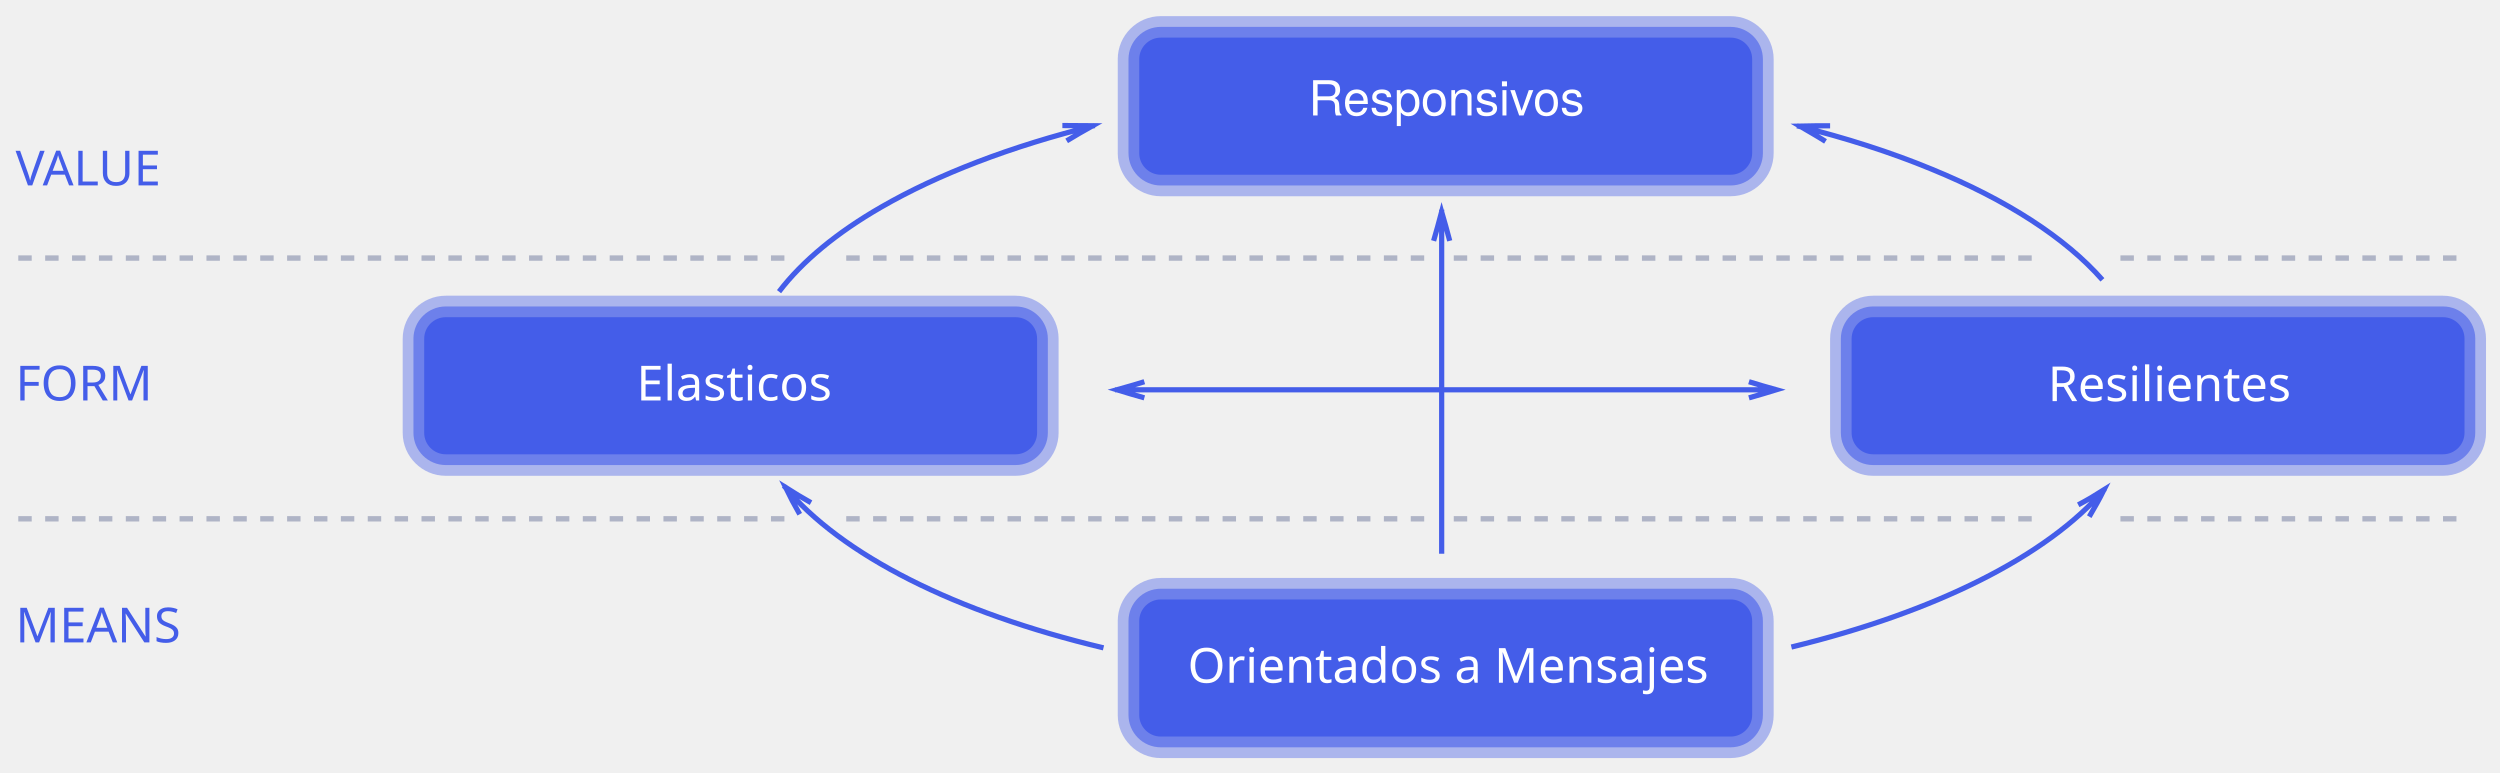
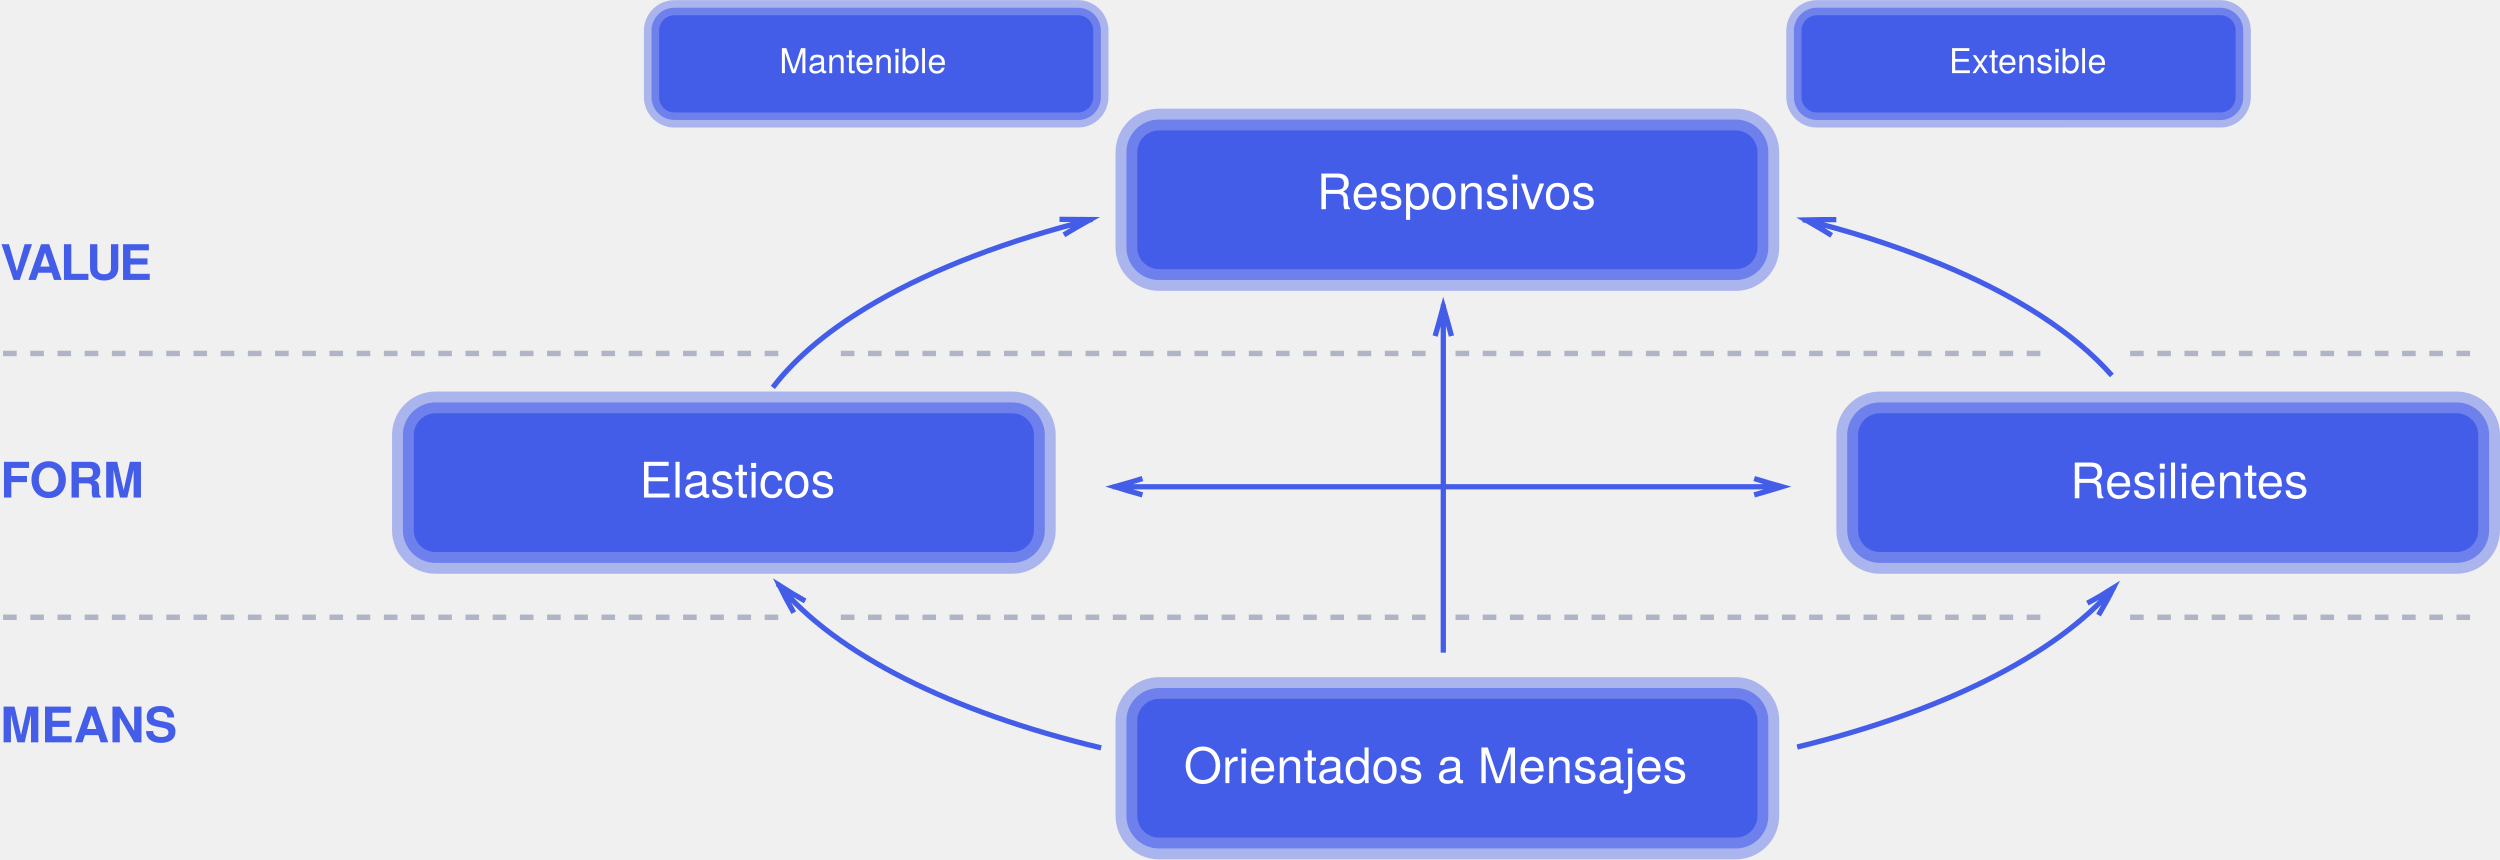
- <svg xmlns="http://www.w3.org/2000/svg" version="1.1" id="Layer_1" x="0px" y="0px" viewBox="0 0 930 287.3" style="enable-background:new 0 0 930 287.3;" xml:space="preserve">
-   <style type="text/css">
- 	.st0{fill:none;stroke:#AFB4C6;stroke-width:2;stroke-miterlimit:10;stroke-dasharray:5;}
- 	.st1{fill:#445DE9;}
- 	.st2{font-family:'HelveticaNeue-Bold';}
- 	.st3{font-size:18px;}
- 	.st4{opacity:0.4;fill:#445DE9;enable-background:new    ;}
- 	.st5{opacity:0.6;fill:#445DE9;enable-background:new    ;}
- 	.st6{fill:#FFFFFF;}
- 	.st7{font-family:'HelveticaNeue';}
- 	.st8{font-family:'HelveticaNeue-Medium';}
- 	.st9{fill:none;stroke:#445DE9;stroke-width:1.94;stroke-miterlimit:10;}
- </style>
-   <g>
+ <svg xmlns="http://www.w3.org/2000/svg" id="Layer_1" data-name="Layer 1" viewBox="0 0 919.13 315.95">
+   <g id="backlayer">
    <g>
-       <line class="st0" x1="6.8" y1="96" x2="291.8" y2="96" />
-       <line class="st0" x1="314.8" y1="96" x2="533.8" y2="96" />
-       <line class="st0" x1="540.8" y1="96" x2="757.8" y2="96" />
-       <line class="st0" x1="788.8" y1="96" x2="914.8" y2="96" />
+       <line x1="1.13" y1="129.95" x2="286.13" y2="129.95" fill="none" stroke="#afb4c6" stroke-miterlimit="10" stroke-width="2" stroke-dasharray="5" />
+       <line x1="309.13" y1="129.95" x2="528.13" y2="129.95" fill="none" stroke="#afb4c6" stroke-miterlimit="10" stroke-width="2" stroke-dasharray="5" />
+       <line x1="535.13" y1="129.95" x2="752.13" y2="129.95" fill="none" stroke="#afb4c6" stroke-miterlimit="10" stroke-width="2" stroke-dasharray="5" />
+       <line x1="783.13" y1="129.95" x2="909.13" y2="129.95" fill="none" stroke="#afb4c6" stroke-miterlimit="10" stroke-width="2" stroke-dasharray="5" />
    </g>
    <g>
-       <line class="st0" x1="6.8" y1="193" x2="291.8" y2="193" />
-       <line class="st0" x1="314.8" y1="193" x2="531.8" y2="193" />
-       <line class="st0" x1="540.8" y1="193" x2="757.8" y2="193" />
-       <line class="st0" x1="788.8" y1="193" x2="914.8" y2="193" />
+       <line x1="1.13" y1="226.95" x2="286.13" y2="226.95" fill="none" stroke="#afb4c6" stroke-miterlimit="10" stroke-width="2" stroke-dasharray="5" />
+       <line x1="309.13" y1="226.95" x2="526.13" y2="226.95" fill="none" stroke="#afb4c6" stroke-miterlimit="10" stroke-width="2" stroke-dasharray="5" />
+       <line x1="535.13" y1="226.95" x2="752.13" y2="226.95" fill="none" stroke="#afb4c6" stroke-miterlimit="10" stroke-width="2" stroke-dasharray="5" />
+       <line x1="783.13" y1="226.95" x2="909.13" y2="226.95" fill="none" stroke="#afb4c6" stroke-miterlimit="10" stroke-width="2" stroke-dasharray="5" />
    </g>
    <g>
-       <text transform="matrix(1 0 0 1 5.7999 148.965)" class="st1 st2 st3">FORM</text>
-       <text transform="matrix(1 0 0 1 5.7999 238.965)" class="st1 st2 st3">MEANS</text>
-       <text transform="matrix(1 0 0 1 5.7999 68.965)" class="st1 st2 st3">VALUE</text>
+       <text transform="translate(0.13 182.91)" font-size="18" fill="#445de9" font-family="HelveticaNeue-Bold, Helvetica Neue" font-weight="700" style="isolation: isolate">FORM</text>
+       <text transform="translate(0.13 272.91)" font-size="18" fill="#445de9" font-family="HelveticaNeue-Bold, Helvetica Neue" font-weight="700" style="isolation: isolate">MEANS</text>
+       <text transform="translate(0.13 102.91)" font-size="18" fill="#445de9" font-family="HelveticaNeue-Bold, Helvetica Neue" font-weight="700" letter-spacing="-0.05em" style="isolation: isolate">VALUE</text>
    </g>
  </g>
-   <g id="Layer_1_1_">
+   <g id="arrows">
+     <path d="M407.2,89.4c-31.1,7.7-58.2,18.1-79.5,30.4-16.3,9.4-29.2,20-37.9,31.4M395.2,89.4c3.9,0,7.3.1,11.2.1-3.4,1.9-6.3,3.6-9.6,5.6M291.6,223.4c21.3,25.8,63.9,47.2,118.9,60.3M297.5,234c-2-3.5-3.6-6.5-5.3-10,3.3,2.1,6.1,3.8,9.5,5.7m364.7,53.7c53.5-13,95.2-33.8,116.6-58.8m-5.8,10.3c2-3.4,3.7-6.4,5.5-10-3.3,2.1-6.2,3.8-9.6,5.6m9-83.7c-13.8-15.7-35.7-29.8-63.6-41.2a353.91,353.91,0,0,0-50-16.1m12.3,0c-3.9,0-7.3,0-11.3.1,3.4,2,6.3,3.6,9.6,5.7M536.3,120.7v128m-3-116.4c1.1-3.8,2-7,3-10.8,1.1,3.8,2,7,3,10.8M414.8,187.7h246m-235.1,3c-3.6-1-6.6-1.9-10.2-3,3.6-1,6.6-1.9,10.2-3m224.9,6c3.6-1,6.6-1.9,10.2-3-3.6-1-6.6-1.9-10.2-3" transform="translate(-5.67 -8.75)" fill="none" stroke="#445de9" stroke-miterlimit="10" stroke-width="1.94" />
+   </g>
+   <g id="traits">
    <g>
-       <path class="st4" d="M431.8,73c-8.8,0-16-7.2-16-16V22c0-8.8,7.2-16,16-16h212c8.8,0,16,7.2,16,16v35c0,8.8-7.2,16-16,16H431.8z" />
-       <path class="st5" d="M431.8,69c-6.6,0-12-5.4-12-12V22c0-6.6,5.4-12,12-12h212c6.6,0,12,5.4,12,12v35c0,6.6-5.4,12-12,12H431.8z" />
-       <path class="st1" d="M643.8,14h-212c-4.4,0-8,3.6-8,8v35c0,4.4,3.6,8,8,8h212c4.4,0,8-3.6,8-8V22C651.8,17.5,648.2,14,643.8,14z" />
-       <text transform="matrix(1 0 0 1 486.8 42.9651)" class="st6 st7 st3">Responsivos</text>
      <g>
-         <path class="st4" d="M696.8,177c-8.8,0-16-7.2-16-16v-35c0-8.8,7.2-16,16-16h212c8.8,0,16,7.2,16,16v35c0,8.8-7.2,16-16,16H696.8     z" />
-         <path class="st5" d="M696.8,173c-6.6,0-12-5.4-12-12v-35c0-6.6,5.4-12,12-12h212c6.6,0,12,5.4,12,12v35c0,6.6-5.4,12-12,12H696.8     z" />
-         <path class="st1" d="M908.8,118h-212c-4.4,0-8,3.6-8,8v35c0,4.4,3.6,8,8,8h212c4.4,0,8-3.6,8-8v-35     C916.8,121.5,913.2,118,908.8,118z" />
-         <text transform="matrix(1 0 0 1 761.8 149.2253)" class="st6 st8 st3">Resilientes</text>
+         <path d="M431.8,115.7a16,16,0,0,1-16-16v-35a16,16,0,0,1,16-16h212a16,16,0,0,1,16,16v35a16,16,0,0,1-16,16Z" transform="translate(-5.67 -8.75)" fill="#445de9" opacity="0.4" style="isolation: isolate" />
+         <path d="M431.8,111.7a12,12,0,0,1-12-12v-35a12,12,0,0,1,12-12h212a12,12,0,0,1,12,12v35a12,12,0,0,1-12,12Z" transform="translate(-5.67 -8.75)" fill="#445de9" opacity="0.6" style="isolation: isolate" />
+         <path d="M643.8,56.7h-212a8,8,0,0,0-8,8v35a8,8,0,0,0,8,8h212a8,8,0,0,0,8-8v-35A8,8,0,0,0,643.8,56.7Z" transform="translate(-5.67 -8.75)" fill="#445de9" />
+         <text transform="translate(484.13 76.92)" font-size="18" fill="#fff" font-family="HelveticaNeue, Helvetica Neue" style="isolation: isolate">Responsivos</text>
      </g>
      <g>
-         <path class="st4" d="M431.8,282c-8.8,0-16-7.2-16-16v-35c0-8.8,7.2-16,16-16h212c8.8,0,16,7.2,16,16v35c0,8.8-7.2,16-16,16H431.8     z" />
-         <path class="st5" d="M431.8,278c-6.6,0-12-5.4-12-12v-35c0-6.6,5.4-12,12-12h212c6.6,0,12,5.4,12,12v35c0,6.6-5.4,12-12,12H431.8     z" />
-         <path class="st1" d="M643.8,223h-212c-4.4,0-8,3.6-8,8v35c0,4.4,3.6,8,8,8h212c4.4,0,8-3.6,8-8v-35     C651.8,226.5,648.2,223,643.8,223z" />
+         <path d="M253.6,55.65a11.23,11.23,0,0,1-11.2-11.2V20a11.23,11.23,0,0,1,11.2-11.2H402A11.23,11.23,0,0,1,413.2,20v24.5A11.23,11.23,0,0,1,402,55.65Z" transform="translate(-5.67 -8.75)" fill="#445de9" opacity="0.4" style="isolation: isolate" />
+         <path d="M253.6,52.85a8.42,8.42,0,0,1-8.4-8.4V20a8.42,8.42,0,0,1,8.4-8.4H402a8.42,8.42,0,0,1,8.4,8.4v24.5a8.42,8.42,0,0,1-8.4,8.4Z" transform="translate(-5.67 -8.75)" fill="#445de9" opacity="0.6" style="isolation: isolate" />
+         <path d="M402,14.35H253.6A5.62,5.62,0,0,0,248,20v24.5a5.62,5.62,0,0,0,5.6,5.6H402a5.62,5.62,0,0,0,5.6-5.6V20A5.57,5.57,0,0,0,402,14.35Z" transform="translate(-5.67 -8.75)" fill="#445de9" />
+         <text transform="translate(286.53 26.88)" font-size="12.6" fill="#fff" font-family="HelveticaNeue, Helvetica Neue" style="isolation: isolate">Mantenible</text>
      </g>
-       <text transform="matrix(1 0 0 1 441.8 253.9655)" class="st6 st8 st3">Orientados a Mensajes</text>
      <g>
-         <path class="st4" d="M165.8,177c-8.8,0-16-7.2-16-16v-35c0-8.8,7.2-16,16-16h212c8.8,0,16,7.2,16,16v35c0,8.8-7.2,16-16,16H165.8     z" />
-         <path class="st5" d="M165.8,173c-6.6,0-12-5.4-12-12v-35c0-6.6,5.4-12,12-12h212c6.6,0,12,5.4,12,12v35c0,6.6-5.4,12-12,12H165.8     z" />
-         <path class="st1" d="M377.8,118h-212c-4.4,0-8,3.6-8,8v35c0,4.4,3.6,8,8,8h212c4.4,0,8-3.6,8-8v-35     C385.8,121.5,382.2,118,377.8,118z" />
-         <text transform="matrix(1 0 0 1 236.8 148.965)" class="st6 st8 st3">Elasticos</text>
+         <path d="M673.6,55.65a11.23,11.23,0,0,1-11.2-11.2V20a11.23,11.23,0,0,1,11.2-11.2H822A11.23,11.23,0,0,1,833.2,20v24.5A11.23,11.23,0,0,1,822,55.65Z" transform="translate(-5.67 -8.75)" fill="#445de9" opacity="0.4" style="isolation: isolate" />
+         <path d="M673.6,52.85a8.42,8.42,0,0,1-8.4-8.4V20a8.42,8.42,0,0,1,8.4-8.4H822a8.42,8.42,0,0,1,8.4,8.4v24.5a8.42,8.42,0,0,1-8.4,8.4Z" transform="translate(-5.67 -8.75)" fill="#445de9" opacity="0.6" style="isolation: isolate" />
+         <path d="M822,14.35H673.6A5.62,5.62,0,0,0,668,20v24.5a5.62,5.62,0,0,0,5.6,5.6H822a5.62,5.62,0,0,0,5.6-5.6V20A5.57,5.57,0,0,0,822,14.35Z" transform="translate(-5.67 -8.75)" fill="#445de9" />
+         <text transform="translate(716.53 26.88)" font-size="12.6" fill="#fff" font-family="HelveticaNeue, Helvetica Neue" style="isolation: isolate">Extensible</text>
+       </g>
+       <g>
+         <path d="M696.8,219.7a16,16,0,0,1-16-16v-35a16,16,0,0,1,16-16h212a16,16,0,0,1,16,16v35a16,16,0,0,1-16,16Z" transform="translate(-5.67 -8.75)" fill="#445de9" opacity="0.4" style="isolation: isolate" />
+         <path d="M696.8,215.7a12,12,0,0,1-12-12v-35a12,12,0,0,1,12-12h212a12,12,0,0,1,12,12v35a12,12,0,0,1-12,12Z" transform="translate(-5.67 -8.75)" fill="#445de9" opacity="0.6" style="isolation: isolate" />
+         <path d="M908.8,160.7h-212a8,8,0,0,0-8,8v35a8,8,0,0,0,8,8h212a8,8,0,0,0,8-8v-35A8,8,0,0,0,908.8,160.7Z" transform="translate(-5.67 -8.75)" fill="#445de9" />
+         <text transform="translate(761.13 183.18)" font-size="18" fill="#fff" font-family="HelveticaNeue-Medium, Helvetica Neue" style="isolation: isolate">Resilientes</text>
+       </g>
+       <g>
+         <path d="M431.8,324.7a16,16,0,0,1-16-16v-35a16,16,0,0,1,16-16h212a16,16,0,0,1,16,16v35a16,16,0,0,1-16,16Z" transform="translate(-5.67 -8.75)" fill="#445de9" opacity="0.4" style="isolation: isolate" />
+         <path d="M431.8,320.7a12,12,0,0,1-12-12v-35a12,12,0,0,1,12-12h212a12,12,0,0,1,12,12v35a12,12,0,0,1-12,12Z" transform="translate(-5.67 -8.75)" fill="#445de9" opacity="0.6" style="isolation: isolate" />
+         <path d="M643.8,265.7h-212a8,8,0,0,0-8,8v35a8,8,0,0,0,8,8h212a8,8,0,0,0,8-8v-35A8,8,0,0,0,643.8,265.7Z" transform="translate(-5.67 -8.75)" fill="#445de9" />
+         <text transform="translate(435.24 287.92)" font-size="18" fill="#fff" font-family="HelveticaNeue-Medium, Helvetica Neue" style="isolation: isolate">Orientados a Mensajes</text>
+       </g>
+       <g>
+         <path d="M165.8,219.7a16,16,0,0,1-16-16v-35a16,16,0,0,1,16-16h212a16,16,0,0,1,16,16v35a16,16,0,0,1-16,16Z" transform="translate(-5.67 -8.75)" fill="#445de9" opacity="0.4" style="isolation: isolate" />
+         <path d="M165.8,215.7a12,12,0,0,1-12-12v-35a12,12,0,0,1,12-12h212a12,12,0,0,1,12,12v35a12,12,0,0,1-12,12Z" transform="translate(-5.67 -8.75)" fill="#445de9" opacity="0.6" style="isolation: isolate" />
+         <path d="M377.8,160.7h-212a8,8,0,0,0-8,8v35a8,8,0,0,0,8,8h212a8,8,0,0,0,8-8v-35A8,8,0,0,0,377.8,160.7Z" transform="translate(-5.67 -8.75)" fill="#445de9" />
+         <text transform="translate(235.13 182.91)" font-size="18" fill="#fff" font-family="HelveticaNeue-Medium, Helvetica Neue" style="isolation: isolate">Elasticos</text>
      </g>
    </g>
  </g>
-   <g id="Layer_2">
-     <path class="st9" d="M407.2,46.7c-31.1,7.7-58.2,18.1-79.5,30.4c-16.3,9.4-29.2,20-37.9,31.4 M395.2,46.7c3.9,0,7.3,0.1,11.2,0.1   c-3.4,1.9-6.3,3.6-9.6,5.6 M291.6,180.7c21.3,25.8,63.9,47.2,118.9,60.3 M297.5,191.3c-2-3.5-3.6-6.5-5.3-10   c3.3,2.1,6.1,3.8,9.5,5.7 M666.4,240.7c53.5-13,95.2-33.8,116.6-58.8 M777.2,192.2c2-3.4,3.7-6.4,5.5-10c-3.3,2.1-6.2,3.8-9.6,5.6    M782.1,104.1c-13.8-15.7-35.7-29.8-63.6-41.2c-15-6.2-31.8-11.6-50-16.1 M680.8,46.8c-3.9,0-7.3,0-11.3,0.1c3.4,2,6.3,3.6,9.6,5.7    M536.3,78v128 M533.3,89.6c1.1-3.8,2-7,3-10.8c1.1,3.8,2,7,3,10.8 M414.8,145h246 M425.7,148c-3.6-1-6.6-1.9-10.2-3   c3.6-1,6.6-1.9,10.2-3 M650.6,148c3.6-1,6.6-1.9,10.2-3c-3.6-1-6.6-1.9-10.2-3" />
-   </g>
</svg>
